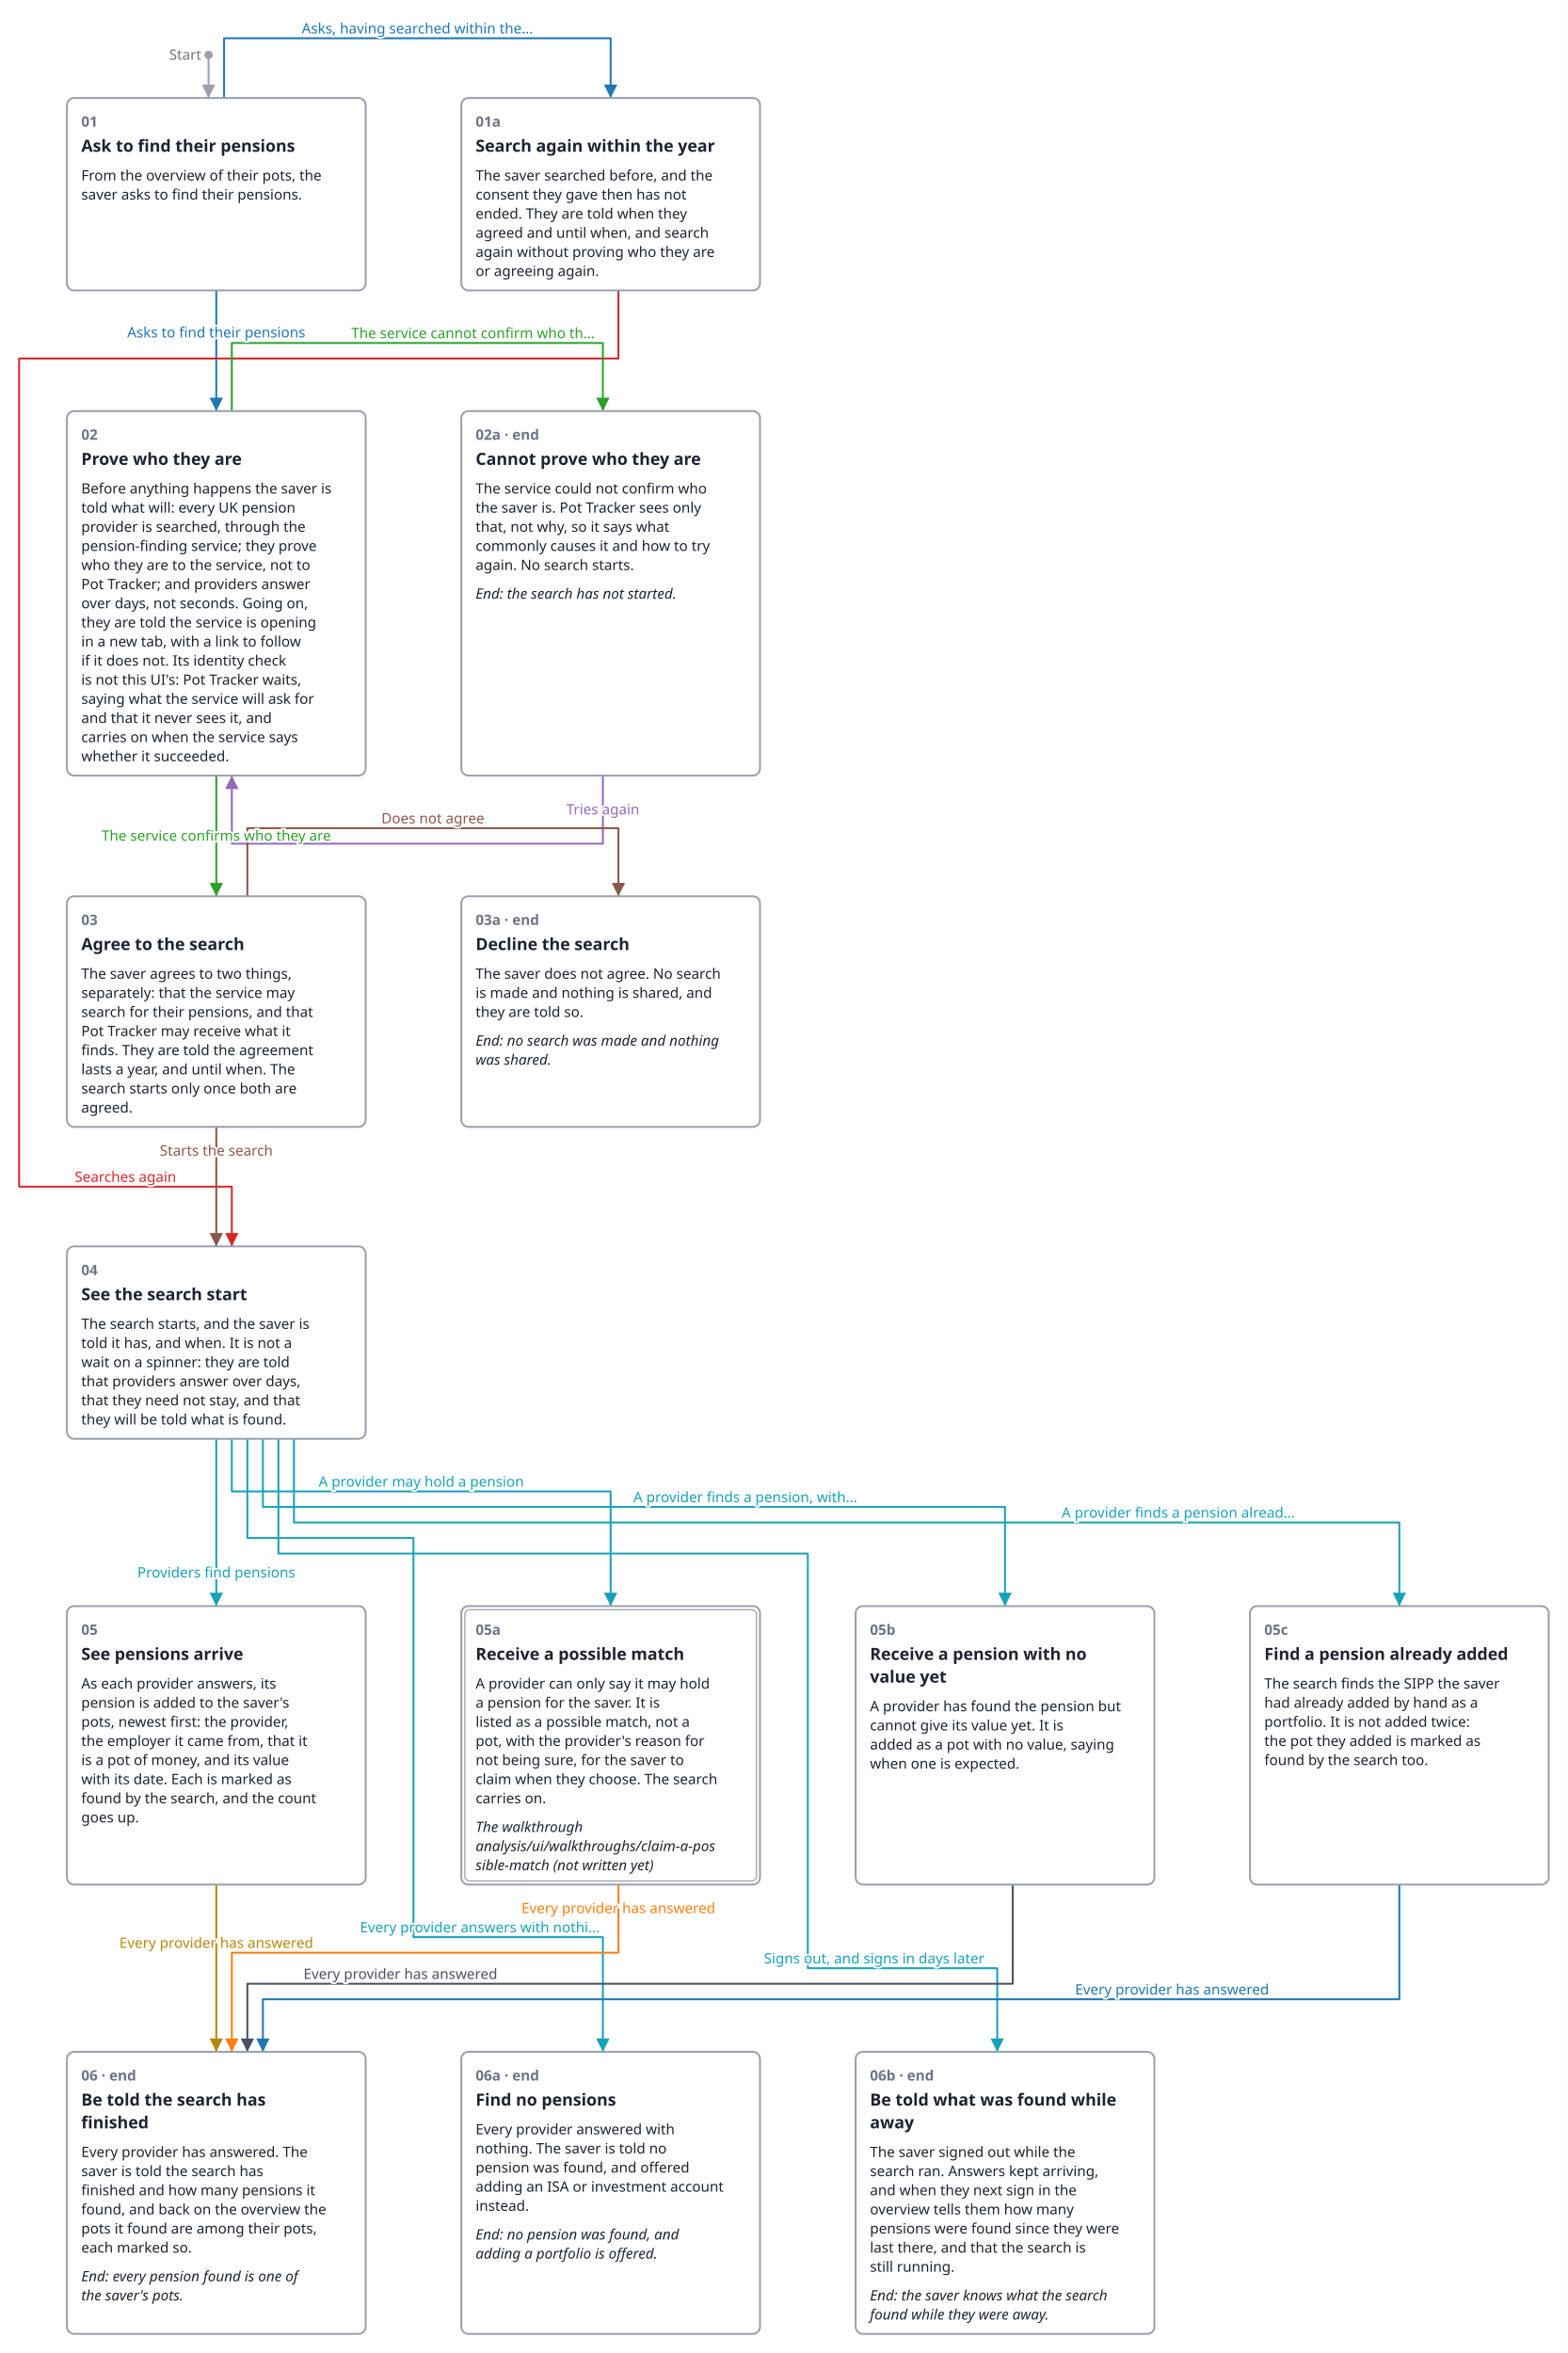
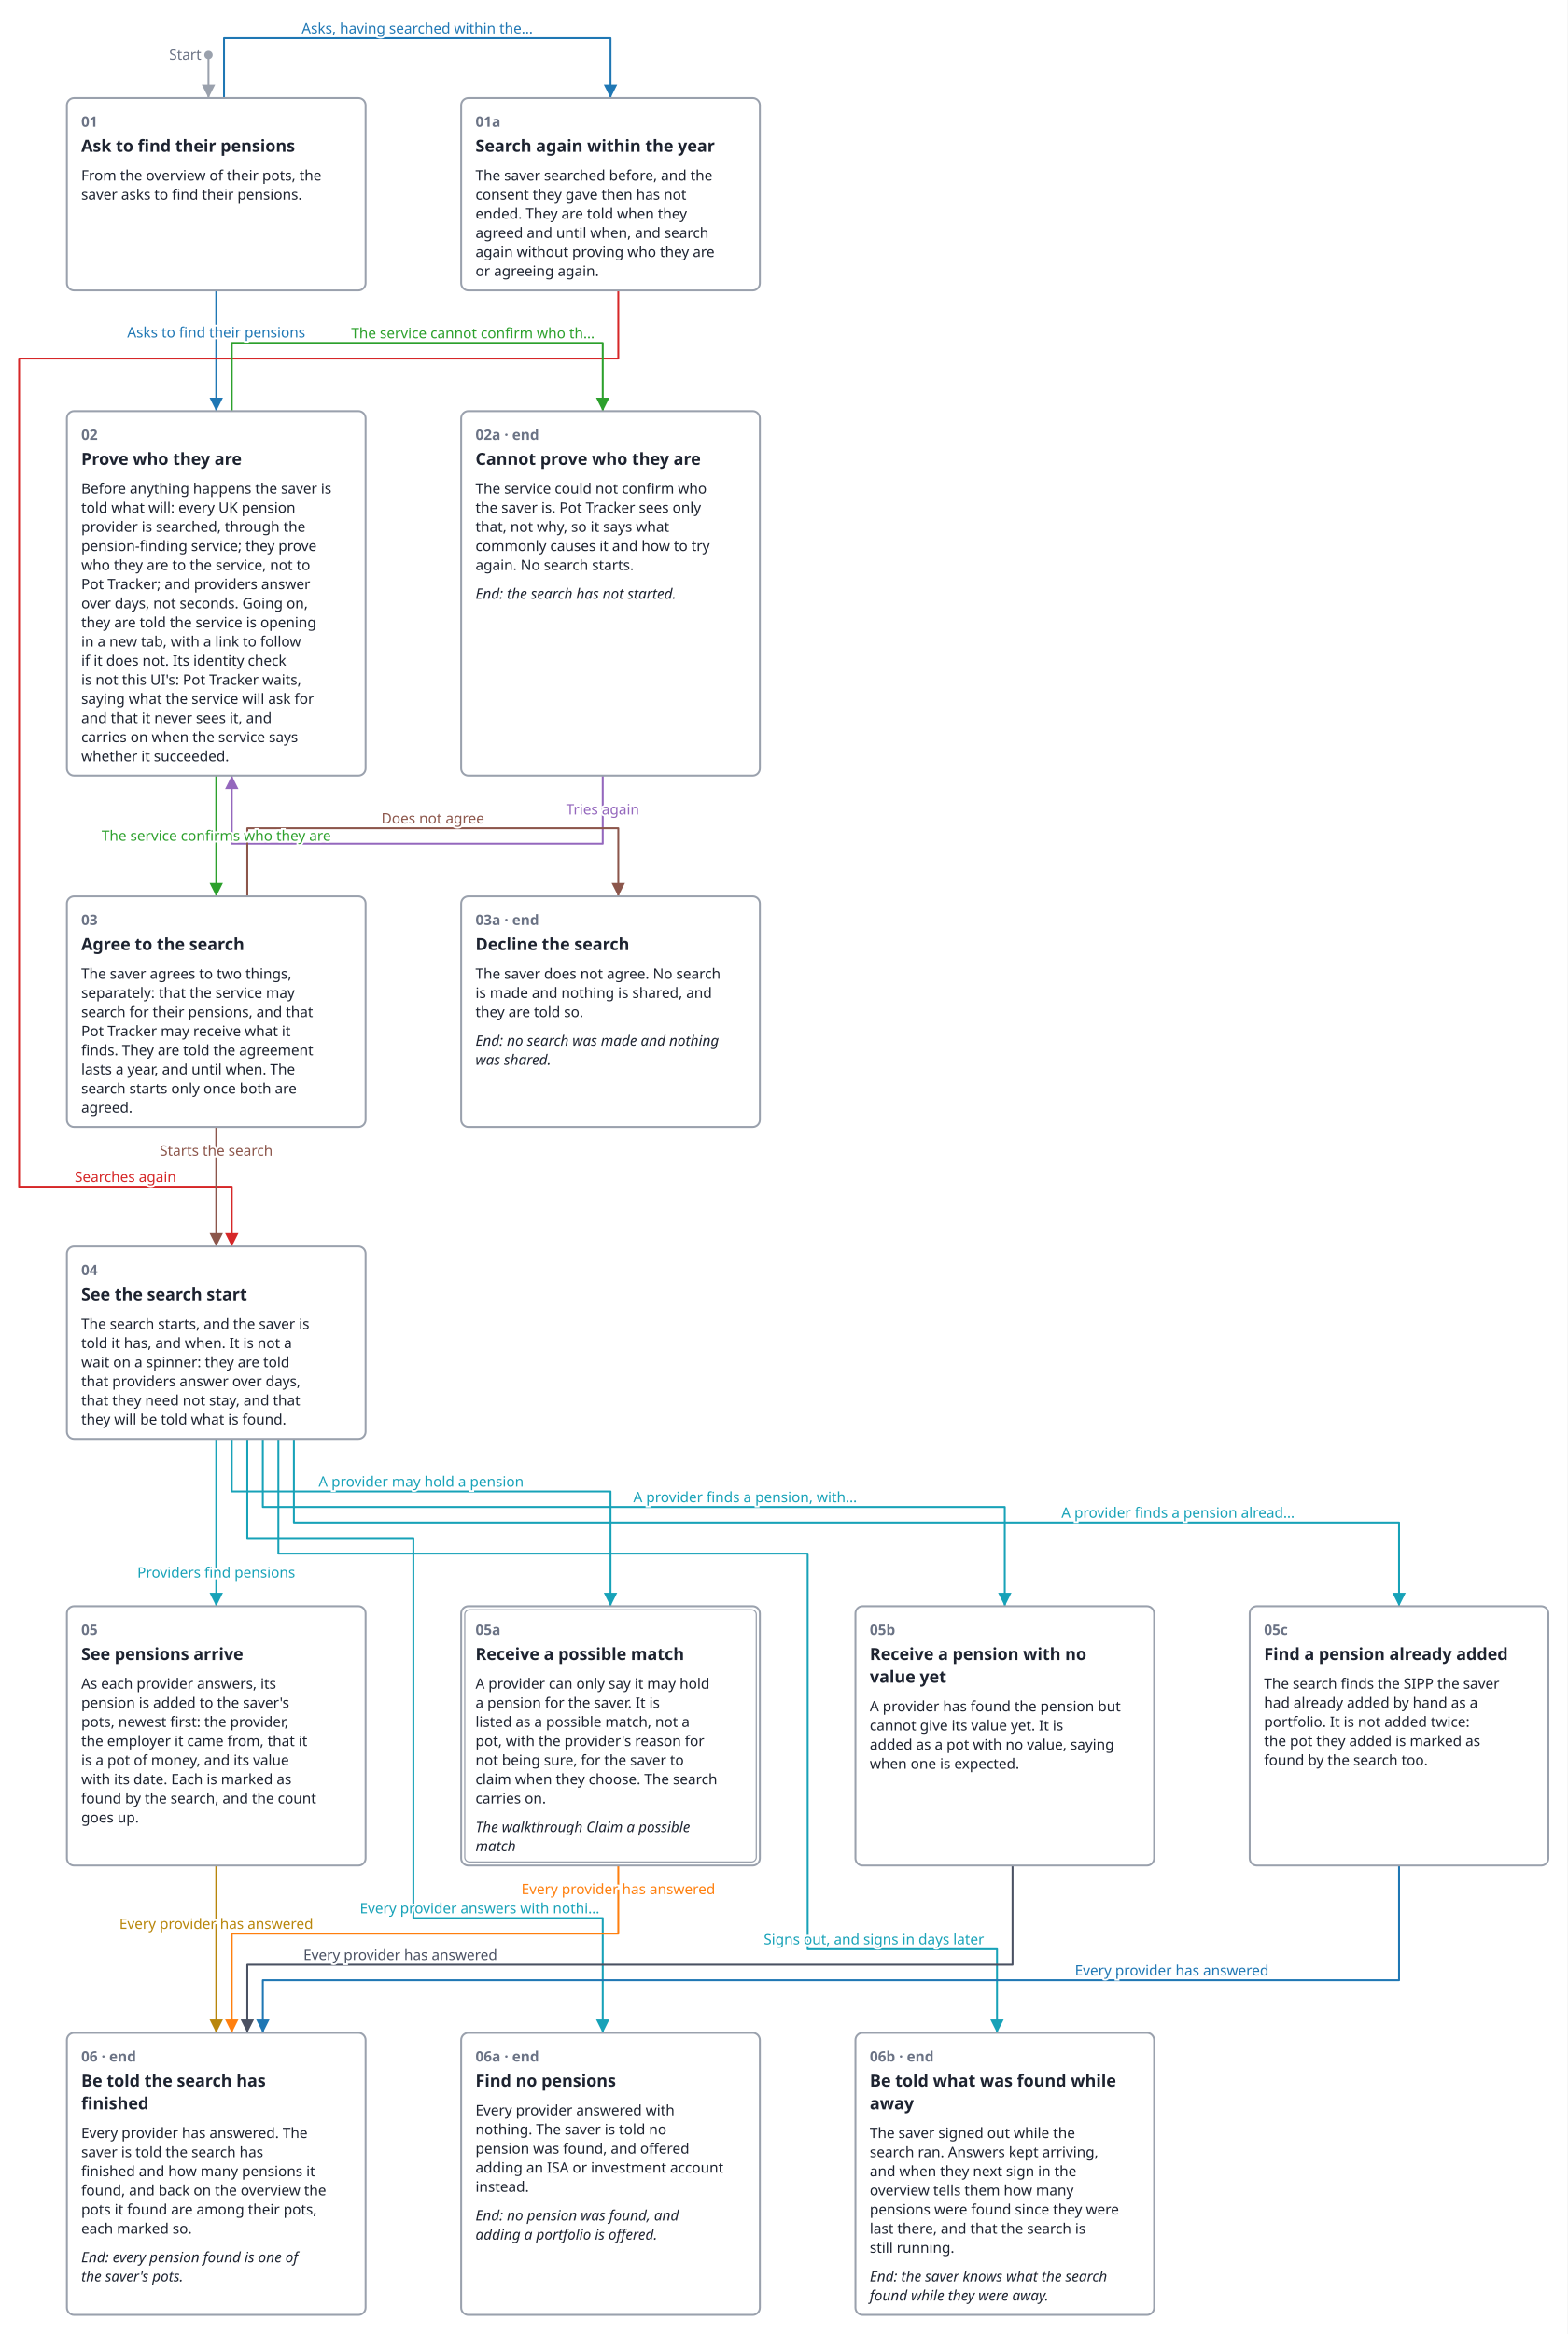
- <svg xmlns="http://www.w3.org/2000/svg" width="1312" height="1969" viewBox="0 0 1312 1969" font-family="sans-serif">
+ <svg xmlns="http://www.w3.org/2000/svg" width="1312" height="1953" viewBox="0 0 1312 1953" font-family="sans-serif">
  <defs>
    <marker id="arrow-in" viewBox="0 0 10 10" refX="10" refY="5" markerWidth="7" markerHeight="7" orient="auto-start-reverse">
      <path d="M0,0 L10,5 L0,10 z" fill="#1f8a4c" />
    </marker>
    <marker id="arrow-out" viewBox="0 0 10 10" refX="10" refY="5" markerWidth="7" markerHeight="7" orient="auto-start-reverse">
      <path d="M0,0 L10,5 L0,10 z" fill="#d9480f" />
    </marker>
    <marker id="arrow-line" viewBox="0 0 10 10" refX="10" refY="5" markerWidth="7" markerHeight="7" orient="auto-start-reverse">
      <path d="M0,0 L10,5 L0,10 z" fill="#9aa1ad" />
    </marker>
    <marker id="arrow-p0" viewBox="0 0 10 10" refX="10" refY="5" markerWidth="7" markerHeight="7" orient="auto-start-reverse">
      <path d="M0,0 L10,5 L0,10 z" fill="#1f77b4" />
    </marker>
    <marker id="arrow-p1" viewBox="0 0 10 10" refX="10" refY="5" markerWidth="7" markerHeight="7" orient="auto-start-reverse">
      <path d="M0,0 L10,5 L0,10 z" fill="#d62728" />
    </marker>
    <marker id="arrow-p2" viewBox="0 0 10 10" refX="10" refY="5" markerWidth="7" markerHeight="7" orient="auto-start-reverse">
      <path d="M0,0 L10,5 L0,10 z" fill="#2ca02c" />
    </marker>
    <marker id="arrow-p3" viewBox="0 0 10 10" refX="10" refY="5" markerWidth="7" markerHeight="7" orient="auto-start-reverse">
      <path d="M0,0 L10,5 L0,10 z" fill="#9467bd" />
    </marker>
    <marker id="arrow-p4" viewBox="0 0 10 10" refX="10" refY="5" markerWidth="7" markerHeight="7" orient="auto-start-reverse">
      <path d="M0,0 L10,5 L0,10 z" fill="#8c564b" />
    </marker>
    <marker id="arrow-p5" viewBox="0 0 10 10" refX="10" refY="5" markerWidth="7" markerHeight="7" orient="auto-start-reverse">
      <path d="M0,0 L10,5 L0,10 z" fill="#e377c2" />
    </marker>
    <marker id="arrow-p6" viewBox="0 0 10 10" refX="10" refY="5" markerWidth="7" markerHeight="7" orient="auto-start-reverse">
      <path d="M0,0 L10,5 L0,10 z" fill="#17a2b8" />
    </marker>
    <marker id="arrow-p7" viewBox="0 0 10 10" refX="10" refY="5" markerWidth="7" markerHeight="7" orient="auto-start-reverse">
      <path d="M0,0 L10,5 L0,10 z" fill="#b8860b" />
    </marker>
    <marker id="arrow-p8" viewBox="0 0 10 10" refX="10" refY="5" markerWidth="7" markerHeight="7" orient="auto-start-reverse">
      <path d="M0,0 L10,5 L0,10 z" fill="#ff7f0e" />
    </marker>
    <marker id="arrow-p9" viewBox="0 0 10 10" refX="10" refY="5" markerWidth="7" markerHeight="7" orient="auto-start-reverse">
      <path d="M0,0 L10,5 L0,10 z" fill="#4a5162" />
    </marker>
  </defs>
-   <rect width="1312" height="1969" fill="#ffffff" />
+   <rect width="1312" height="1953" fill="#ffffff" />
  <g transform="translate(-24,-18)">
    <path d="M205,261 L205,362" fill="none" stroke="#1f77b4" stroke-width="1.6" stroke-linejoin="round" marker-end="url(#arrow-p0)" />
    <path d="M211.5,100 L211.5,50 L535,50 L535,100" fill="none" stroke="#1f77b4" stroke-width="1.6" stroke-linejoin="round" marker-end="url(#arrow-p0)" />
    <path d="M541.5,261 L541.5,318 L40,318 L40,1011 L218,1011 L218,1061" fill="none" stroke="#d62728" stroke-width="1.6" stroke-linejoin="round" marker-end="url(#arrow-p1)" />
    <path d="M205,667 L205,768" fill="none" stroke="#2ca02c" stroke-width="1.6" stroke-linejoin="round" marker-end="url(#arrow-p2)" />
    <path d="M218,362 L218,305 L528.5,305 L528.5,362" fill="none" stroke="#2ca02c" stroke-width="1.6" stroke-linejoin="round" marker-end="url(#arrow-p2)" />
    <path d="M528.5,667 L528.5,724 L218,724 L218,667" fill="none" stroke="#9467bd" stroke-width="1.6" stroke-linejoin="round" marker-end="url(#arrow-p3)" />
    <path d="M205,961 L205,1061" fill="none" stroke="#8c564b" stroke-width="1.6" stroke-linejoin="round" marker-end="url(#arrow-p4)" />
    <path d="M231,768 L231,711 L541.5,711 L541.5,768" fill="none" stroke="#8c564b" stroke-width="1.6" stroke-linejoin="round" marker-end="url(#arrow-p4)" />
    <path d="M205,1222 L205,1362" fill="none" stroke="#17a2b8" stroke-width="1.6" stroke-linejoin="round" marker-end="url(#arrow-p6)" />
    <path d="M218,1222 L218,1266 L535,1266 L535,1362" fill="none" stroke="#17a2b8" stroke-width="1.6" stroke-linejoin="round" marker-end="url(#arrow-p6)" />
    <path d="M244,1222 L244,1279 L865,1279 L865,1362" fill="none" stroke="#17a2b8" stroke-width="1.6" stroke-linejoin="round" marker-end="url(#arrow-p6)" />
    <path d="M270,1222 L270,1292 L1195,1292 L1195,1362" fill="none" stroke="#17a2b8" stroke-width="1.6" stroke-linejoin="round" marker-end="url(#arrow-p6)" />
-     <path d="M231,1222 L231,1305 L370,1305 L370,1639 L528.5,1639 L528.5,1735" fill="none" stroke="#17a2b8" stroke-width="1.6" stroke-linejoin="round" marker-end="url(#arrow-p6)" />
-     <path d="M257,1222 L257,1318 L700,1318 L700,1665 L858.5,1665 L858.5,1735" fill="none" stroke="#17a2b8" stroke-width="1.6" stroke-linejoin="round" marker-end="url(#arrow-p6)" />
-     <path d="M205,1595 L205,1735" fill="none" stroke="#b8860b" stroke-width="1.6" stroke-linejoin="round" marker-end="url(#arrow-p7)" />
-     <path d="M541.5,1595 L541.5,1652 L218,1652 L218,1735" fill="none" stroke="#ff7f0e" stroke-width="1.6" stroke-linejoin="round" marker-end="url(#arrow-p8)" />
-     <path d="M871.5,1595 L871.5,1678 L231,1678 L231,1735" fill="none" stroke="#4a5162" stroke-width="1.6" stroke-linejoin="round" marker-end="url(#arrow-p9)" />
-     <path d="M1195,1595 L1195,1691 L244,1691 L244,1735" fill="none" stroke="#1f77b4" stroke-width="1.6" stroke-linejoin="round" marker-end="url(#arrow-p0)" />
+     <path d="M231,1222 L231,1305 L370,1305 L370,1623 L528.5,1623 L528.5,1719" fill="none" stroke="#17a2b8" stroke-width="1.6" stroke-linejoin="round" marker-end="url(#arrow-p6)" />
+     <path d="M257,1222 L257,1318 L700,1318 L700,1649 L858.5,1649 L858.5,1719" fill="none" stroke="#17a2b8" stroke-width="1.6" stroke-linejoin="round" marker-end="url(#arrow-p6)" />
+     <path d="M205,1579 L205,1719" fill="none" stroke="#b8860b" stroke-width="1.6" stroke-linejoin="round" marker-end="url(#arrow-p7)" />
+     <path d="M541.5,1579 L541.5,1636 L218,1636 L218,1719" fill="none" stroke="#ff7f0e" stroke-width="1.6" stroke-linejoin="round" marker-end="url(#arrow-p8)" />
+     <path d="M871.5,1579 L871.5,1662 L231,1662 L231,1719" fill="none" stroke="#4a5162" stroke-width="1.6" stroke-linejoin="round" marker-end="url(#arrow-p9)" />
+     <path d="M1195,1579 L1195,1675 L244,1675 L244,1719" fill="none" stroke="#1f77b4" stroke-width="1.6" stroke-linejoin="round" marker-end="url(#arrow-p0)" />
    <circle cx="198.5" cy="64" r="3.5" fill="#9aa1ad" />
    <path d="M198.5,64 L198.5,100" fill="none" stroke="#9aa1ad" stroke-width="1.6" marker-end="url(#arrow-line)" />
    <rect x="80" y="100" width="250" height="161" rx="6" fill="#ffffff" stroke="#9aa1ad" stroke-width="1.6" />
    <text x="92" y="124" font-size="12" font-weight="bold" fill="#6b7385">01</text>
    <text x="92" y="145" font-size="14" font-weight="bold" fill="#1d2330">Ask to find their pensions</text>
    <text x="92" y="169" font-size="12" fill="#1d2330">From the overview of their pots, the</text>
    <text x="92" y="185" font-size="12" fill="#1d2330">saver asks to find their pensions.</text>
    <rect x="410" y="100" width="250" height="161" rx="6" fill="#ffffff" stroke="#9aa1ad" stroke-width="1.6" />
    <text x="422" y="124" font-size="12" font-weight="bold" fill="#6b7385">01a</text>
    <text x="422" y="145" font-size="14" font-weight="bold" fill="#1d2330">Search again within the year</text>
    <text x="422" y="169" font-size="12" fill="#1d2330">The saver searched before, and the</text>
    <text x="422" y="185" font-size="12" fill="#1d2330">consent they gave then has not</text>
    <text x="422" y="201" font-size="12" fill="#1d2330">ended. They are told when they</text>
    <text x="422" y="217" font-size="12" fill="#1d2330">agreed and until when, and search</text>
    <text x="422" y="233" font-size="12" fill="#1d2330">again without proving who they are</text>
    <text x="422" y="249" font-size="12" fill="#1d2330">or agreeing again.</text>
    <rect x="80" y="362" width="250" height="305" rx="6" fill="#ffffff" stroke="#9aa1ad" stroke-width="1.6" />
    <text x="92" y="386" font-size="12" font-weight="bold" fill="#6b7385">02</text>
    <text x="92" y="407" font-size="14" font-weight="bold" fill="#1d2330">Prove who they are</text>
    <text x="92" y="431" font-size="12" fill="#1d2330">Before anything happens the saver is</text>
    <text x="92" y="447" font-size="12" fill="#1d2330">told what will: every UK pension</text>
    <text x="92" y="463" font-size="12" fill="#1d2330">provider is searched, through the</text>
    <text x="92" y="479" font-size="12" fill="#1d2330">pension-finding service; they prove</text>
    <text x="92" y="495" font-size="12" fill="#1d2330">who they are to the service, not to</text>
    <text x="92" y="511" font-size="12" fill="#1d2330">Pot Tracker; and providers answer</text>
    <text x="92" y="527" font-size="12" fill="#1d2330">over days, not seconds. Going on,</text>
    <text x="92" y="543" font-size="12" fill="#1d2330">they are told the service is opening</text>
    <text x="92" y="559" font-size="12" fill="#1d2330">in a new tab, with a link to follow</text>
    <text x="92" y="575" font-size="12" fill="#1d2330">if it does not. Its identity check</text>
    <text x="92" y="591" font-size="12" fill="#1d2330">is not this UI's: Pot Tracker waits,</text>
    <text x="92" y="607" font-size="12" fill="#1d2330">saying what the service will ask for</text>
    <text x="92" y="623" font-size="12" fill="#1d2330">and that it never sees it, and</text>
    <text x="92" y="639" font-size="12" fill="#1d2330">carries on when the service says</text>
    <text x="92" y="655" font-size="12" fill="#1d2330">whether it succeeded.</text>
    <rect x="410" y="362" width="250" height="305" rx="6" fill="#ffffff" stroke="#9aa1ad" stroke-width="1.6" />
    <text x="422" y="386" font-size="12" font-weight="bold" fill="#6b7385">02a · end</text>
    <text x="422" y="407" font-size="14" font-weight="bold" fill="#1d2330">Cannot prove who they are</text>
    <text x="422" y="431" font-size="12" fill="#1d2330">The service could not confirm who</text>
    <text x="422" y="447" font-size="12" fill="#1d2330">the saver is. Pot Tracker sees only</text>
    <text x="422" y="463" font-size="12" fill="#1d2330">that, not why, so it says what</text>
    <text x="422" y="479" font-size="12" fill="#1d2330">commonly causes it and how to try</text>
    <text x="422" y="495" font-size="12" fill="#1d2330">again. No search starts.</text>
    <text x="422" y="519" font-size="12" font-style="italic" fill="#1d2330">End: the search has not started.</text>
    <rect x="80" y="768" width="250" height="193" rx="6" fill="#ffffff" stroke="#9aa1ad" stroke-width="1.6" />
    <text x="92" y="792" font-size="12" font-weight="bold" fill="#6b7385">03</text>
    <text x="92" y="813" font-size="14" font-weight="bold" fill="#1d2330">Agree to the search</text>
    <text x="92" y="837" font-size="12" fill="#1d2330">The saver agrees to two things,</text>
    <text x="92" y="853" font-size="12" fill="#1d2330">separately: that the service may</text>
    <text x="92" y="869" font-size="12" fill="#1d2330">search for their pensions, and that</text>
    <text x="92" y="885" font-size="12" fill="#1d2330">Pot Tracker may receive what it</text>
    <text x="92" y="901" font-size="12" fill="#1d2330">finds. They are told the agreement</text>
    <text x="92" y="917" font-size="12" fill="#1d2330">lasts a year, and until when. The</text>
    <text x="92" y="933" font-size="12" fill="#1d2330">search starts only once both are</text>
    <text x="92" y="949" font-size="12" fill="#1d2330">agreed.</text>
    <rect x="410" y="768" width="250" height="193" rx="6" fill="#ffffff" stroke="#9aa1ad" stroke-width="1.6" />
    <text x="422" y="792" font-size="12" font-weight="bold" fill="#6b7385">03a · end</text>
    <text x="422" y="813" font-size="14" font-weight="bold" fill="#1d2330">Decline the search</text>
    <text x="422" y="837" font-size="12" fill="#1d2330">The saver does not agree. No search</text>
    <text x="422" y="853" font-size="12" fill="#1d2330">is made and nothing is shared, and</text>
    <text x="422" y="869" font-size="12" fill="#1d2330">they are told so.</text>
    <text x="422" y="893" font-size="12" font-style="italic" fill="#1d2330">End: no search was made and nothing</text>
    <text x="422" y="909" font-size="12" font-style="italic" fill="#1d2330">was shared.</text>
    <rect x="80" y="1061" width="250" height="161" rx="6" fill="#ffffff" stroke="#9aa1ad" stroke-width="1.6" />
    <text x="92" y="1085" font-size="12" font-weight="bold" fill="#6b7385">04</text>
    <text x="92" y="1106" font-size="14" font-weight="bold" fill="#1d2330">See the search start</text>
    <text x="92" y="1130" font-size="12" fill="#1d2330">The search starts, and the saver is</text>
    <text x="92" y="1146" font-size="12" fill="#1d2330">told it has, and when. It is not a</text>
    <text x="92" y="1162" font-size="12" fill="#1d2330">wait on a spinner: they are told</text>
    <text x="92" y="1178" font-size="12" fill="#1d2330">that providers answer over days,</text>
    <text x="92" y="1194" font-size="12" fill="#1d2330">that they need not stay, and that</text>
    <text x="92" y="1210" font-size="12" fill="#1d2330">they will be told what is found.</text>
-     <rect x="80" y="1362" width="250" height="233" rx="6" fill="#ffffff" stroke="#9aa1ad" stroke-width="1.6" />
+     <rect x="80" y="1362" width="250" height="217" rx="6" fill="#ffffff" stroke="#9aa1ad" stroke-width="1.6" />
    <text x="92" y="1386" font-size="12" font-weight="bold" fill="#6b7385">05</text>
    <text x="92" y="1407" font-size="14" font-weight="bold" fill="#1d2330">See pensions arrive</text>
    <text x="92" y="1431" font-size="12" fill="#1d2330">As each provider answers, its</text>
    <text x="92" y="1447" font-size="12" fill="#1d2330">pension is added to the saver's</text>
    <text x="92" y="1463" font-size="12" fill="#1d2330">pots, newest first: the provider,</text>
    <text x="92" y="1479" font-size="12" fill="#1d2330">the employer it came from, that it</text>
    <text x="92" y="1495" font-size="12" fill="#1d2330">is a pot of money, and its value</text>
    <text x="92" y="1511" font-size="12" fill="#1d2330">with its date. Each is marked as</text>
    <text x="92" y="1527" font-size="12" fill="#1d2330">found by the search, and the count</text>
    <text x="92" y="1543" font-size="12" fill="#1d2330">goes up.</text>
-     <rect x="410" y="1362" width="250" height="233" rx="6" fill="#ffffff" stroke="#9aa1ad" stroke-width="1.6" />
-     <rect x="413" y="1365" width="244" height="227" rx="4" fill="none" stroke="#9aa1ad" stroke-width="1" />
+     <rect x="410" y="1362" width="250" height="217" rx="6" fill="#ffffff" stroke="#9aa1ad" stroke-width="1.6" />
+     <rect x="413" y="1365" width="244" height="211" rx="4" fill="none" stroke="#9aa1ad" stroke-width="1" />
    <text x="422" y="1386" font-size="12" font-weight="bold" fill="#6b7385">05a</text>
    <text x="422" y="1407" font-size="14" font-weight="bold" fill="#1d2330">Receive a possible match</text>
    <text x="422" y="1431" font-size="12" fill="#1d2330">A provider can only say it may hold</text>
    <text x="422" y="1447" font-size="12" fill="#1d2330">a pension for the saver. It is</text>
    <text x="422" y="1463" font-size="12" fill="#1d2330">listed as a possible match, not a</text>
    <text x="422" y="1479" font-size="12" fill="#1d2330">pot, with the provider's reason for</text>
    <text x="422" y="1495" font-size="12" fill="#1d2330">not being sure, for the saver to</text>
    <text x="422" y="1511" font-size="12" fill="#1d2330">claim when they choose. The search</text>
    <text x="422" y="1527" font-size="12" fill="#1d2330">carries on.</text>
-     <text x="422" y="1551" font-size="12" font-style="italic" fill="#1d2330">The walkthrough</text>
-     <text x="422" y="1567" font-size="12" font-style="italic" fill="#1d2330">analysis/ui/walkthroughs/claim-a-pos</text>
-     <text x="422" y="1583" font-size="12" font-style="italic" fill="#1d2330">sible-match (not written yet)</text>
-     <rect x="740" y="1362" width="250" height="233" rx="6" fill="#ffffff" stroke="#9aa1ad" stroke-width="1.6" />
+     <text x="422" y="1551" font-size="12" font-style="italic" fill="#1d2330">The walkthrough Claim a possible</text>
+     <text x="422" y="1567" font-size="12" font-style="italic" fill="#1d2330">match</text>
+     <rect x="740" y="1362" width="250" height="217" rx="6" fill="#ffffff" stroke="#9aa1ad" stroke-width="1.6" />
    <text x="752" y="1386" font-size="12" font-weight="bold" fill="#6b7385">05b</text>
    <text x="752" y="1407" font-size="14" font-weight="bold" fill="#1d2330">Receive a pension with no</text>
    <text x="752" y="1426" font-size="14" font-weight="bold" fill="#1d2330">value yet</text>
    <text x="752" y="1450" font-size="12" fill="#1d2330">A provider has found the pension but</text>
    <text x="752" y="1466" font-size="12" fill="#1d2330">cannot give its value yet. It is</text>
    <text x="752" y="1482" font-size="12" fill="#1d2330">added as a pot with no value, saying</text>
    <text x="752" y="1498" font-size="12" fill="#1d2330">when one is expected.</text>
-     <rect x="1070" y="1362" width="250" height="233" rx="6" fill="#ffffff" stroke="#9aa1ad" stroke-width="1.6" />
+     <rect x="1070" y="1362" width="250" height="217" rx="6" fill="#ffffff" stroke="#9aa1ad" stroke-width="1.6" />
    <text x="1082" y="1386" font-size="12" font-weight="bold" fill="#6b7385">05c</text>
    <text x="1082" y="1407" font-size="14" font-weight="bold" fill="#1d2330">Find a pension already added</text>
    <text x="1082" y="1431" font-size="12" fill="#1d2330">The search finds the SIPP the saver</text>
    <text x="1082" y="1447" font-size="12" fill="#1d2330">had already added by hand as a</text>
    <text x="1082" y="1463" font-size="12" fill="#1d2330">portfolio. It is not added twice:</text>
    <text x="1082" y="1479" font-size="12" fill="#1d2330">the pot they added is marked as</text>
    <text x="1082" y="1495" font-size="12" fill="#1d2330">found by the search too.</text>
-     <rect x="80" y="1735" width="250" height="236" rx="6" fill="#ffffff" stroke="#9aa1ad" stroke-width="1.6" />
-     <text x="92" y="1759" font-size="12" font-weight="bold" fill="#6b7385">06 · end</text>
-     <text x="92" y="1780" font-size="14" font-weight="bold" fill="#1d2330">Be told the search has</text>
-     <text x="92" y="1799" font-size="14" font-weight="bold" fill="#1d2330">finished</text>
-     <text x="92" y="1823" font-size="12" fill="#1d2330">Every provider has answered. The</text>
-     <text x="92" y="1839" font-size="12" fill="#1d2330">saver is told the search has</text>
-     <text x="92" y="1855" font-size="12" fill="#1d2330">finished and how many pensions it</text>
-     <text x="92" y="1871" font-size="12" fill="#1d2330">found, and back on the overview the</text>
-     <text x="92" y="1887" font-size="12" fill="#1d2330">pots it found are among their pots,</text>
-     <text x="92" y="1903" font-size="12" fill="#1d2330">each marked so.</text>
-     <text x="92" y="1927" font-size="12" font-style="italic" fill="#1d2330">End: every pension found is one of</text>
-     <text x="92" y="1943" font-size="12" font-style="italic" fill="#1d2330">the saver's pots.</text>
-     <rect x="410" y="1735" width="250" height="236" rx="6" fill="#ffffff" stroke="#9aa1ad" stroke-width="1.6" />
-     <text x="422" y="1759" font-size="12" font-weight="bold" fill="#6b7385">06a · end</text>
-     <text x="422" y="1780" font-size="14" font-weight="bold" fill="#1d2330">Find no pensions</text>
-     <text x="422" y="1804" font-size="12" fill="#1d2330">Every provider answered with</text>
-     <text x="422" y="1820" font-size="12" fill="#1d2330">nothing. The saver is told no</text>
-     <text x="422" y="1836" font-size="12" fill="#1d2330">pension was found, and offered</text>
-     <text x="422" y="1852" font-size="12" fill="#1d2330">adding an ISA or investment account</text>
-     <text x="422" y="1868" font-size="12" fill="#1d2330">instead.</text>
-     <text x="422" y="1892" font-size="12" font-style="italic" fill="#1d2330">End: no pension was found, and</text>
-     <text x="422" y="1908" font-size="12" font-style="italic" fill="#1d2330">adding a portfolio is offered.</text>
-     <rect x="740" y="1735" width="250" height="236" rx="6" fill="#ffffff" stroke="#9aa1ad" stroke-width="1.6" />
-     <text x="752" y="1759" font-size="12" font-weight="bold" fill="#6b7385">06b · end</text>
-     <text x="752" y="1780" font-size="14" font-weight="bold" fill="#1d2330">Be told what was found while</text>
-     <text x="752" y="1799" font-size="14" font-weight="bold" fill="#1d2330">away</text>
-     <text x="752" y="1823" font-size="12" fill="#1d2330">The saver signed out while the</text>
-     <text x="752" y="1839" font-size="12" fill="#1d2330">search ran. Answers kept arriving,</text>
-     <text x="752" y="1855" font-size="12" fill="#1d2330">and when they next sign in the</text>
-     <text x="752" y="1871" font-size="12" fill="#1d2330">overview tells them how many</text>
-     <text x="752" y="1887" font-size="12" fill="#1d2330">pensions were found since they were</text>
-     <text x="752" y="1903" font-size="12" fill="#1d2330">last there, and that the search is</text>
-     <text x="752" y="1919" font-size="12" fill="#1d2330">still running.</text>
-     <text x="752" y="1943" font-size="12" font-style="italic" fill="#1d2330">End: the saver knows what the search</text>
-     <text x="752" y="1959" font-size="12" font-style="italic" fill="#1d2330">found while they were away.</text>
+     <rect x="80" y="1719" width="250" height="236" rx="6" fill="#ffffff" stroke="#9aa1ad" stroke-width="1.6" />
+     <text x="92" y="1743" font-size="12" font-weight="bold" fill="#6b7385">06 · end</text>
+     <text x="92" y="1764" font-size="14" font-weight="bold" fill="#1d2330">Be told the search has</text>
+     <text x="92" y="1783" font-size="14" font-weight="bold" fill="#1d2330">finished</text>
+     <text x="92" y="1807" font-size="12" fill="#1d2330">Every provider has answered. The</text>
+     <text x="92" y="1823" font-size="12" fill="#1d2330">saver is told the search has</text>
+     <text x="92" y="1839" font-size="12" fill="#1d2330">finished and how many pensions it</text>
+     <text x="92" y="1855" font-size="12" fill="#1d2330">found, and back on the overview the</text>
+     <text x="92" y="1871" font-size="12" fill="#1d2330">pots it found are among their pots,</text>
+     <text x="92" y="1887" font-size="12" fill="#1d2330">each marked so.</text>
+     <text x="92" y="1911" font-size="12" font-style="italic" fill="#1d2330">End: every pension found is one of</text>
+     <text x="92" y="1927" font-size="12" font-style="italic" fill="#1d2330">the saver's pots.</text>
+     <rect x="410" y="1719" width="250" height="236" rx="6" fill="#ffffff" stroke="#9aa1ad" stroke-width="1.6" />
+     <text x="422" y="1743" font-size="12" font-weight="bold" fill="#6b7385">06a · end</text>
+     <text x="422" y="1764" font-size="14" font-weight="bold" fill="#1d2330">Find no pensions</text>
+     <text x="422" y="1788" font-size="12" fill="#1d2330">Every provider answered with</text>
+     <text x="422" y="1804" font-size="12" fill="#1d2330">nothing. The saver is told no</text>
+     <text x="422" y="1820" font-size="12" fill="#1d2330">pension was found, and offered</text>
+     <text x="422" y="1836" font-size="12" fill="#1d2330">adding an ISA or investment account</text>
+     <text x="422" y="1852" font-size="12" fill="#1d2330">instead.</text>
+     <text x="422" y="1876" font-size="12" font-style="italic" fill="#1d2330">End: no pension was found, and</text>
+     <text x="422" y="1892" font-size="12" font-style="italic" fill="#1d2330">adding a portfolio is offered.</text>
+     <rect x="740" y="1719" width="250" height="236" rx="6" fill="#ffffff" stroke="#9aa1ad" stroke-width="1.6" />
+     <text x="752" y="1743" font-size="12" font-weight="bold" fill="#6b7385">06b · end</text>
+     <text x="752" y="1764" font-size="14" font-weight="bold" fill="#1d2330">Be told what was found while</text>
+     <text x="752" y="1783" font-size="14" font-weight="bold" fill="#1d2330">away</text>
+     <text x="752" y="1807" font-size="12" fill="#1d2330">The saver signed out while the</text>
+     <text x="752" y="1823" font-size="12" fill="#1d2330">search ran. Answers kept arriving,</text>
+     <text x="752" y="1839" font-size="12" fill="#1d2330">and when they next sign in the</text>
+     <text x="752" y="1855" font-size="12" fill="#1d2330">overview tells them how many</text>
+     <text x="752" y="1871" font-size="12" fill="#1d2330">pensions were found since they were</text>
+     <text x="752" y="1887" font-size="12" fill="#1d2330">last there, and that the search is</text>
+     <text x="752" y="1903" font-size="12" fill="#1d2330">still running.</text>
+     <text x="752" y="1927" font-size="12" font-style="italic" fill="#1d2330">End: the saver knows what the search</text>
+     <text x="752" y="1943" font-size="12" font-style="italic" fill="#1d2330">found while they were away.</text>
    <text x="205" y="300.35" font-size="12" text-anchor="middle" fill="#1f77b4" stroke="#ffffff" stroke-width="3" paint-order="stroke">Asks to find their pensions</text>
    <text x="373.25" y="46" font-size="12" text-anchor="middle" fill="#1f77b4" stroke="#ffffff" stroke-width="3" paint-order="stroke">Asks, having searched within the…</text>
    <text x="129" y="1007" font-size="12" text-anchor="middle" fill="#d62728" stroke="#ffffff" stroke-width="3" paint-order="stroke">Searches again</text>
    <text x="205" y="721.5" font-size="12" text-anchor="middle" fill="#2ca02c" stroke="#ffffff" stroke-width="3" paint-order="stroke">The service confirms who they are</text>
    <text x="419.825" y="301" font-size="12" text-anchor="middle" fill="#2ca02c" stroke="#ffffff" stroke-width="3" paint-order="stroke">The service cannot confirm who th…</text>
    <text x="528.5" y="699.5" font-size="12" text-anchor="middle" fill="#9467bd" stroke="#ffffff" stroke-width="3" paint-order="stroke">Tries again</text>
    <text x="205" y="985" font-size="12" text-anchor="middle" fill="#8c564b" stroke="#ffffff" stroke-width="3" paint-order="stroke">Starts the search</text>
    <text x="386.25" y="707" font-size="12" text-anchor="middle" fill="#8c564b" stroke="#ffffff" stroke-width="3" paint-order="stroke">Does not agree</text>
    <text x="205" y="1338" font-size="12" text-anchor="middle" fill="#17a2b8" stroke="#ffffff" stroke-width="3" paint-order="stroke">Providers find pensions</text>
    <text x="376.5" y="1262" font-size="12" text-anchor="middle" fill="#17a2b8" stroke="#ffffff" stroke-width="3" paint-order="stroke">A provider may hold a pension</text>
    <text x="647.65" y="1275" font-size="12" text-anchor="middle" fill="#17a2b8" stroke="#ffffff" stroke-width="3" paint-order="stroke">A provider finds a pension, with…</text>
    <text x="1010" y="1288" font-size="12" text-anchor="middle" fill="#17a2b8" stroke="#ffffff" stroke-width="3" paint-order="stroke">A provider finds a pension alread…</text>
-     <text x="425.475" y="1635" font-size="12" text-anchor="middle" fill="#17a2b8" stroke="#ffffff" stroke-width="3" paint-order="stroke">Every provider answers with nothi…</text>
-     <text x="755.475" y="1661" font-size="12" text-anchor="middle" fill="#17a2b8" stroke="#ffffff" stroke-width="3" paint-order="stroke">Signs out, and signs in days later</text>
-     <text x="205" y="1648" font-size="12" text-anchor="middle" fill="#b8860b" stroke="#ffffff" stroke-width="3" paint-order="stroke">Every provider has answered</text>
-     <text x="541.5" y="1618.95" font-size="12" text-anchor="middle" fill="#ff7f0e" stroke="#ffffff" stroke-width="3" paint-order="stroke">Every provider has answered</text>
-     <text x="359.1" y="1674" font-size="12" text-anchor="middle" fill="#4a5162" stroke="#ffffff" stroke-width="3" paint-order="stroke">Every provider has answered</text>
-     <text x="1004.8" y="1687" font-size="12" text-anchor="middle" fill="#1f77b4" stroke="#ffffff" stroke-width="3" paint-order="stroke">Every provider has answered</text>
+     <text x="425.475" y="1619" font-size="12" text-anchor="middle" fill="#17a2b8" stroke="#ffffff" stroke-width="3" paint-order="stroke">Every provider answers with nothi…</text>
+     <text x="755.475" y="1645" font-size="12" text-anchor="middle" fill="#17a2b8" stroke="#ffffff" stroke-width="3" paint-order="stroke">Signs out, and signs in days later</text>
+     <text x="205" y="1632" font-size="12" text-anchor="middle" fill="#b8860b" stroke="#ffffff" stroke-width="3" paint-order="stroke">Every provider has answered</text>
+     <text x="541.5" y="1602.95" font-size="12" text-anchor="middle" fill="#ff7f0e" stroke="#ffffff" stroke-width="3" paint-order="stroke">Every provider has answered</text>
+     <text x="359.1" y="1658" font-size="12" text-anchor="middle" fill="#4a5162" stroke="#ffffff" stroke-width="3" paint-order="stroke">Every provider has answered</text>
+     <text x="1004.8" y="1671" font-size="12" text-anchor="middle" fill="#1f77b4" stroke="#ffffff" stroke-width="3" paint-order="stroke">Every provider has answered</text>
    <text x="192.5" y="68" font-size="12" text-anchor="end" fill="#6b7385" stroke="#ffffff" stroke-width="3" paint-order="stroke">Start</text>
  </g>
</svg>
